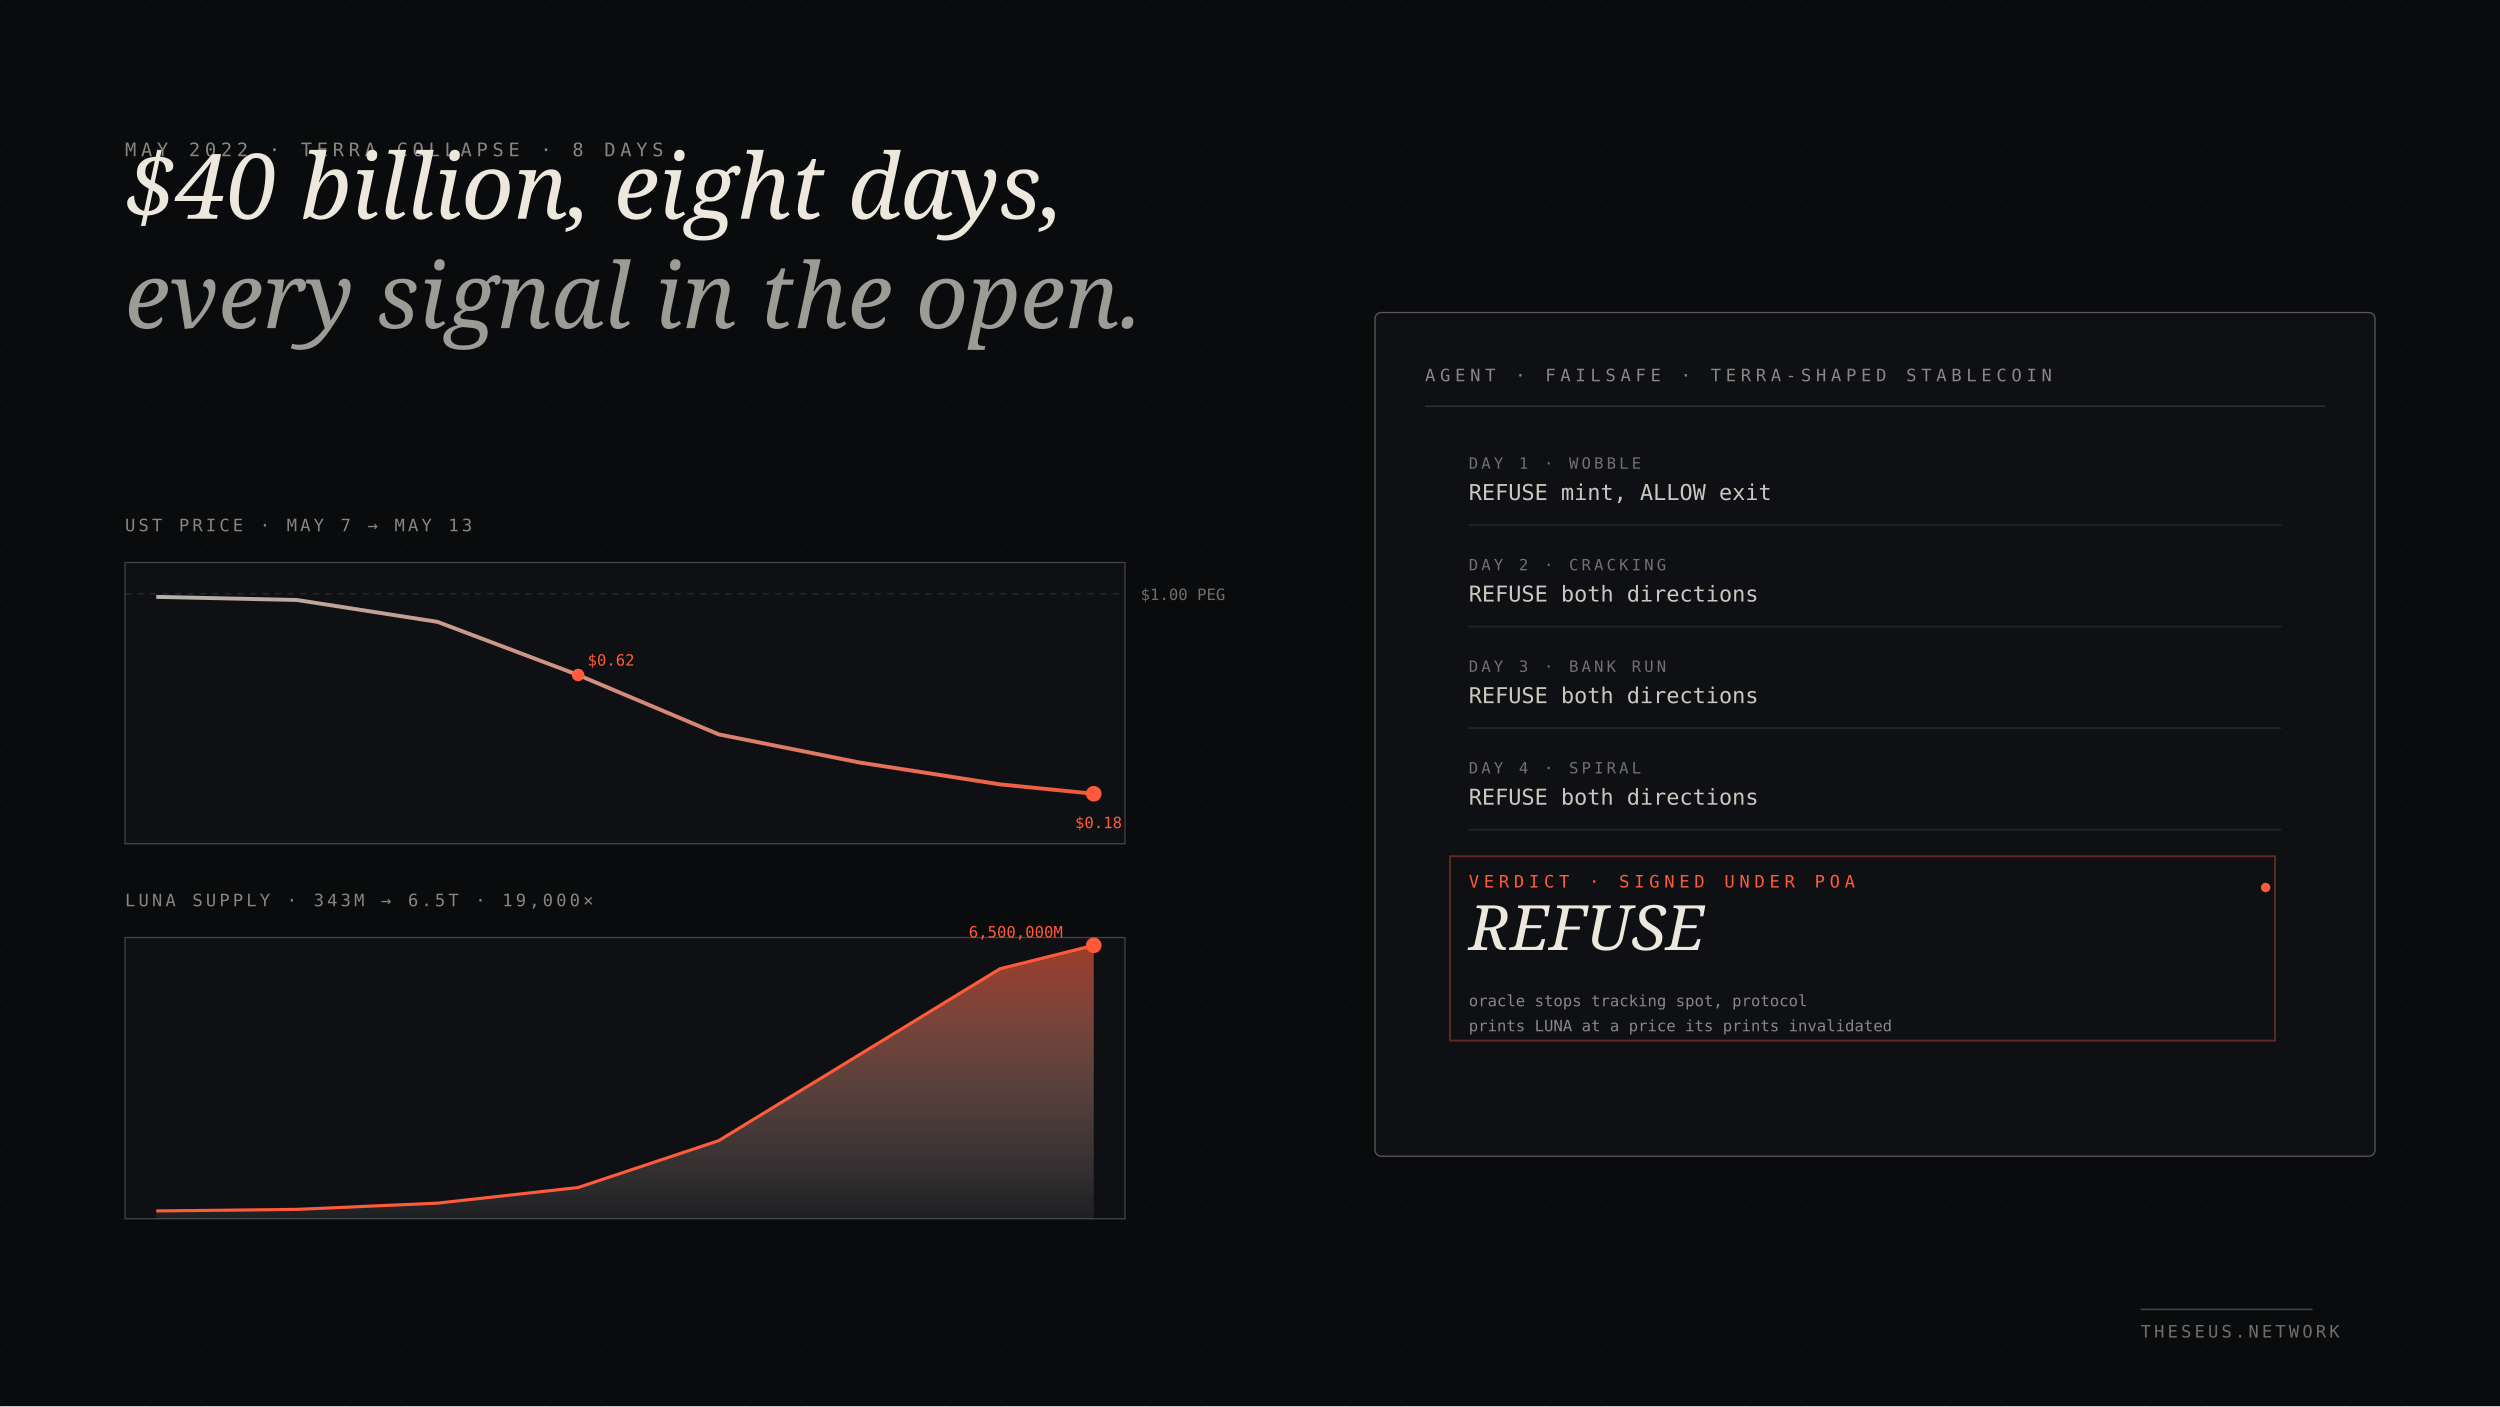
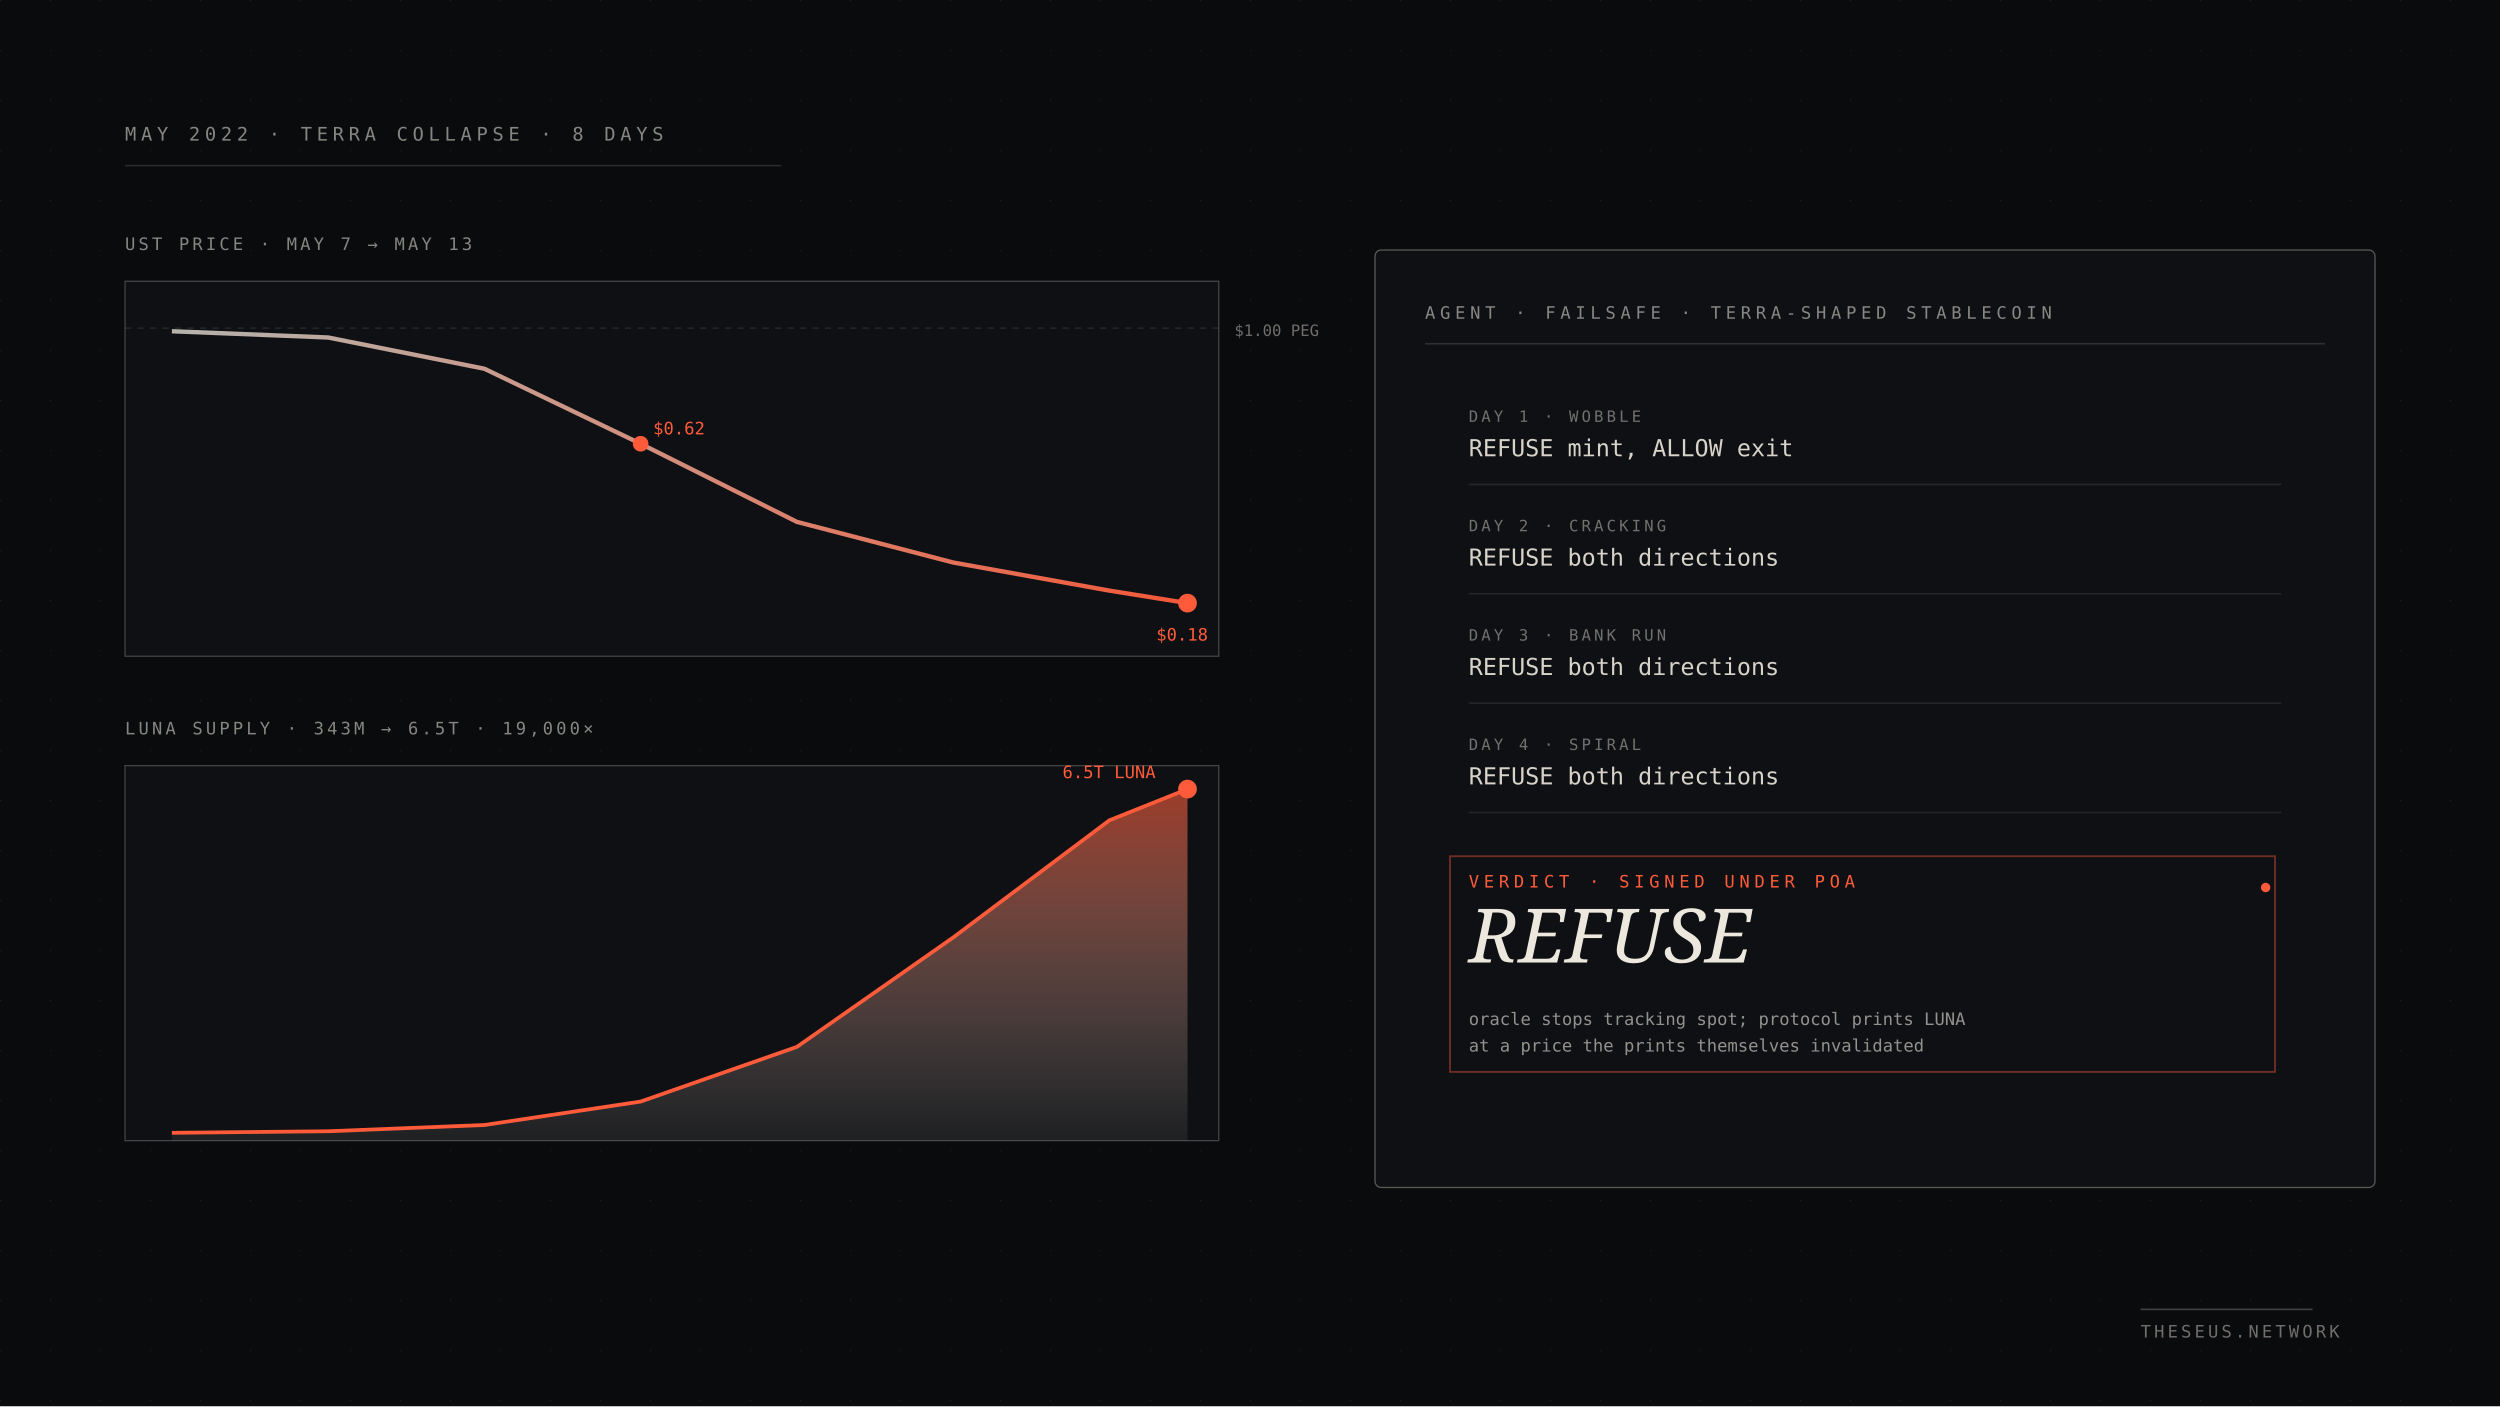
<svg xmlns="http://www.w3.org/2000/svg" viewBox="0 0 1600 900" width="1600" height="900">
  <defs>
    <pattern id="dotgrid" x="0" y="0" width="32" height="32" patternUnits="userSpaceOnUse">
      <circle cx="0" cy="0" r="0.8" fill="#1C1F25" />
    </pattern>
-     <radialGradient id="agentGlow" cx="50%" cy="50%" r="50%">
-       <stop offset="0%" stop-color="#FF5B3A" stop-opacity="0.22" />
-       <stop offset="60%" stop-color="#FF5B3A" stop-opacity="0.05" />
-       <stop offset="100%" stop-color="#FF5B3A" stop-opacity="0" />
-     </radialGradient>
    <linearGradient id="collapseGrad" x1="0%" y1="0%" x2="100%" y2="0%">
      <stop offset="0%" stop-color="#EDE8DD" stop-opacity="0.75" />
      <stop offset="100%" stop-color="#FF5B3A" stop-opacity="0.95" />
    </linearGradient>
    <linearGradient id="supplyGrad" x1="0%" y1="100%" x2="0%" y2="0%">
      <stop offset="0%" stop-color="#EDE8DD" stop-opacity="0.1" />
      <stop offset="100%" stop-color="#FF5B3A" stop-opacity="0.85" />
    </linearGradient>
  </defs>
  <rect width="1600" height="900" fill="#0A0B0D" />
  <rect width="1600" height="900" fill="url(#dotgrid)" />
  <g font-family="ui-monospace, 'IBM Plex Mono', 'JetBrains Mono', monospace" fill="#EDE8DD">
-     <text x="80" y="100" font-size="12" letter-spacing="3" fill-opacity="0.55">MAY 2022 · TERRA COLLAPSE · 8 DAYS</text>
+     <text x="80" y="90" font-size="12" letter-spacing="3" fill-opacity="0.55">MAY 2022 · TERRA COLLAPSE · 8 DAYS</text>
+     <line x1="80" y1="106" x2="500" y2="106" stroke="#EDE8DD" stroke-opacity="0.15" />
  </g>
-   <g transform="translate(80 140)" font-family="'Fraunces', ui-serif, Georgia, serif">
-     <text x="0" y="0" font-size="58" font-style="italic" fill="#EDE8DD" font-weight="400">$40 billion, eight days,</text>
-     <text x="0" y="70" font-size="58" font-style="italic" fill="#EDE8DD" font-weight="400" fill-opacity="0.65">every signal in the open.</text>
-   </g>
-   <g transform="translate(80 340)">
+   <g transform="translate(80 160)">
    <g font-family="ui-monospace, monospace" fill="#EDE8DD">
      <text x="0" y="0" font-size="11" letter-spacing="2" fill-opacity="0.55">UST PRICE  ·  MAY 7 → MAY 13</text>
    </g>
-     <rect x="0" y="20" width="640" height="180" fill="#0E1014" stroke="#EDE8DD" stroke-opacity="0.25" stroke-width="0.8" />
-     <line x1="0" y1="40" x2="640" y2="40" stroke="#EDE8DD" stroke-opacity="0.1" stroke-dasharray="4 4" />
-     <text x="650" y="44" font-family="ui-monospace, monospace" font-size="10" fill="#EDE8DD" fill-opacity="0.45">$1.00 PEG</text>
-     <path d="M 20 42 L 110 44 L 200 58 L 290 92 L 380 130 L 470 148 L 560 162 L 620 168" fill="none" stroke="url(#collapseGrad)" stroke-width="2.5" />
-     <circle cx="290" cy="92" r="4" fill="#FF5B3A" />
-     <text x="296" y="86" font-family="ui-monospace, monospace" font-size="10" fill="#FF5B3A">$0.62</text>
-     <circle cx="620" cy="168" r="5" fill="#FF5B3A" />
-     <text x="608" y="190" font-family="ui-monospace, monospace" font-size="10" fill="#FF5B3A">$0.18</text>
+     <rect x="0" y="20" width="700" height="240" fill="#0E1014" stroke="#EDE8DD" stroke-opacity="0.25" stroke-width="0.8" />
+     <line x1="0" y1="50" x2="700" y2="50" stroke="#EDE8DD" stroke-opacity="0.1" stroke-dasharray="4 4" />
+     <text x="710" y="55" font-family="ui-monospace, monospace" font-size="10" fill="#EDE8DD" fill-opacity="0.45">$1.00 PEG</text>
+     <path d="M 30 52 L 130 56 L 230 76 L 330 124 L 430 174 L 530 200 L 630 218 L 680 226" fill="none" stroke="url(#collapseGrad)" stroke-width="2.8" />
+     <circle cx="330" cy="124" r="5" fill="#FF5B3A" />
+     <text x="338" y="118" font-family="ui-monospace, monospace" font-size="11" fill="#FF5B3A">$0.62</text>
+     <circle cx="680" cy="226" r="6" fill="#FF5B3A" />
+     <text x="660" y="250" font-family="ui-monospace, monospace" font-size="11" fill="#FF5B3A">$0.18</text>
  </g>
-   <g transform="translate(80 580)">
+   <g transform="translate(80 470)">
    <g font-family="ui-monospace, monospace" fill="#EDE8DD">
      <text x="0" y="0" font-size="11" letter-spacing="2" fill-opacity="0.55">LUNA SUPPLY  ·  343M → 6.5T  ·  19,000×</text>
    </g>
-     <rect x="0" y="20" width="640" height="180" fill="#0E1014" stroke="#EDE8DD" stroke-opacity="0.25" stroke-width="0.8" />
-     <path d="M 20 195 L 110 194 L 200 190 L 290 180 L 380 150 L 470 95 L 560 40 L 620 25 L 620 200 L 20 200 Z" fill="url(#supplyGrad)" fill-opacity="0.7" />
-     <path d="M 20 195 L 110 194 L 200 190 L 290 180 L 380 150 L 470 95 L 560 40 L 620 25" fill="none" stroke="#FF5B3A" stroke-width="2" />
-     <circle cx="620" cy="25" r="5" fill="#FF5B3A" />
-     <text x="540" y="20" font-family="ui-monospace, monospace" font-size="10" fill="#FF5B3A">6,500,000M</text>
+     <rect x="0" y="20" width="700" height="240" fill="#0E1014" stroke="#EDE8DD" stroke-opacity="0.25" stroke-width="0.8" />
+     <path d="M 30 255 L 130 254 L 230 250 L 330 235 L 430 200 L 530 130 L 630 55 L 680 35 L 680 260 L 30 260 Z" fill="url(#supplyGrad)" fill-opacity="0.7" />
+     <path d="M 30 255 L 130 254 L 230 250 L 330 235 L 430 200 L 530 130 L 630 55 L 680 35" fill="none" stroke="#FF5B3A" stroke-width="2.4" />
+     <circle cx="680" cy="35" r="6" fill="#FF5B3A" />
+     <text x="600" y="28" font-family="ui-monospace, monospace" font-size="11" fill="#FF5B3A">6.5T LUNA</text>
  </g>
-   <g transform="translate(880 200)">
-     <rect x="0" y="0" width="640" height="540" rx="4" fill="#0E1014" stroke="#EDE8DD" stroke-opacity="0.35" stroke-width="0.8" />
+   <g transform="translate(880 160)">
+     <rect x="0" y="0" width="640" height="600" rx="4" fill="#0E1014" stroke="#EDE8DD" stroke-opacity="0.35" stroke-width="0.8" />
    <g font-family="ui-monospace, monospace" fill="#EDE8DD">
      <text x="32" y="44" font-size="11" letter-spacing="3" fill-opacity="0.55">AGENT · FAILSAFE · TERRA-SHAPED STABLECOIN</text>
      <line x1="32" y1="60" x2="608" y2="60" stroke="#EDE8DD" stroke-opacity="0.15" />
    </g>
-     <g transform="translate(60 100)" font-family="ui-monospace, monospace" fill="#EDE8DD">
+     <g transform="translate(60 110)" font-family="ui-monospace, monospace" fill="#EDE8DD">
      <text x="0" y="0" font-size="10" letter-spacing="2" fill-opacity="0.45">DAY 1 · WOBBLE</text>
-       <text x="0" y="20" font-size="14" fill-opacity="0.85">REFUSE mint, ALLOW exit</text>
-       <line x1="0" y1="36" x2="520" y2="36" stroke="#EDE8DD" stroke-opacity="0.1" />
+       <text x="0" y="22" font-size="15" fill-opacity="0.9">REFUSE mint, ALLOW exit</text>
+       <line x1="0" y1="40" x2="520" y2="40" stroke="#EDE8DD" stroke-opacity="0.1" />
    </g>
-     <g transform="translate(60 165)" font-family="ui-monospace, monospace" fill="#EDE8DD">
+     <g transform="translate(60 180)" font-family="ui-monospace, monospace" fill="#EDE8DD">
      <text x="0" y="0" font-size="10" letter-spacing="2" fill-opacity="0.45">DAY 2 · CRACKING</text>
-       <text x="0" y="20" font-size="14" fill-opacity="0.85">REFUSE both directions</text>
-       <line x1="0" y1="36" x2="520" y2="36" stroke="#EDE8DD" stroke-opacity="0.1" />
+       <text x="0" y="22" font-size="15" fill-opacity="0.9">REFUSE both directions</text>
+       <line x1="0" y1="40" x2="520" y2="40" stroke="#EDE8DD" stroke-opacity="0.1" />
    </g>
-     <g transform="translate(60 230)" font-family="ui-monospace, monospace" fill="#EDE8DD">
+     <g transform="translate(60 250)" font-family="ui-monospace, monospace" fill="#EDE8DD">
      <text x="0" y="0" font-size="10" letter-spacing="2" fill-opacity="0.45">DAY 3 · BANK RUN</text>
-       <text x="0" y="20" font-size="14" fill-opacity="0.85">REFUSE both directions</text>
-       <line x1="0" y1="36" x2="520" y2="36" stroke="#EDE8DD" stroke-opacity="0.1" />
+       <text x="0" y="22" font-size="15" fill-opacity="0.9">REFUSE both directions</text>
+       <line x1="0" y1="40" x2="520" y2="40" stroke="#EDE8DD" stroke-opacity="0.1" />
    </g>
-     <g transform="translate(60 295)" font-family="ui-monospace, monospace" fill="#EDE8DD">
+     <g transform="translate(60 320)" font-family="ui-monospace, monospace" fill="#EDE8DD">
      <text x="0" y="0" font-size="10" letter-spacing="2" fill-opacity="0.45">DAY 4 · SPIRAL</text>
-       <text x="0" y="20" font-size="14" fill-opacity="0.85">REFUSE both directions</text>
-       <line x1="0" y1="36" x2="520" y2="36" stroke="#EDE8DD" stroke-opacity="0.1" />
+       <text x="0" y="22" font-size="15" fill-opacity="0.9">REFUSE both directions</text>
+       <line x1="0" y1="40" x2="520" y2="40" stroke="#EDE8DD" stroke-opacity="0.1" />
    </g>
-     <g transform="translate(60 380)">
-       <rect x="-12" y="-32" width="528" height="118" fill="none" stroke="#FF5B3A" stroke-opacity="0.35" stroke-width="1.2" />
+     <g transform="translate(60 420)">
+       <rect x="-12" y="-32" width="528" height="138" fill="none" stroke="#FF5B3A" stroke-opacity="0.4" stroke-width="1.2" />
      <circle cx="510" cy="-12" r="3" fill="#FF5B3A" />
      <text x="0" y="-12" font-family="ui-monospace, monospace" font-size="11" letter-spacing="3" fill="#FF5B3A">VERDICT · SIGNED UNDER POA</text>
-       <text x="0" y="28" font-family="'Fraunces', serif" font-size="40" fill="#EDE8DD" font-style="italic" font-weight="400">REFUSE</text>
-       <text x="0" y="64" font-family="ui-monospace, monospace" font-size="10" fill="#EDE8DD" fill-opacity="0.55">oracle stops tracking spot, protocol</text>
-       <text x="0" y="80" font-family="ui-monospace, monospace" font-size="10" fill="#EDE8DD" fill-opacity="0.55">prints LUNA at a price its prints invalidated</text>
+       <text x="0" y="36" font-family="'Fraunces', serif" font-size="48" fill="#EDE8DD" font-style="italic" font-weight="400">REFUSE</text>
+       <text x="0" y="76" font-family="ui-monospace, monospace" font-size="11" fill="#EDE8DD" fill-opacity="0.6">oracle stops tracking spot; protocol prints LUNA</text>
+       <text x="0" y="93" font-family="ui-monospace, monospace" font-size="11" fill="#EDE8DD" fill-opacity="0.6">at a price the prints themselves invalidated</text>
    </g>
  </g>
  <g transform="translate(1480 850)" font-family="ui-monospace, 'IBM Plex Mono', monospace" fill="#EDE8DD" fill-opacity="0.45">
    <line x1="-110" y1="-12" x2="0" y2="-12" stroke="#EDE8DD" stroke-opacity="0.25" stroke-width="1" />
    <text x="-110" y="6" font-size="11" letter-spacing="2">THESEUS.NETWORK</text>
  </g>
</svg>
